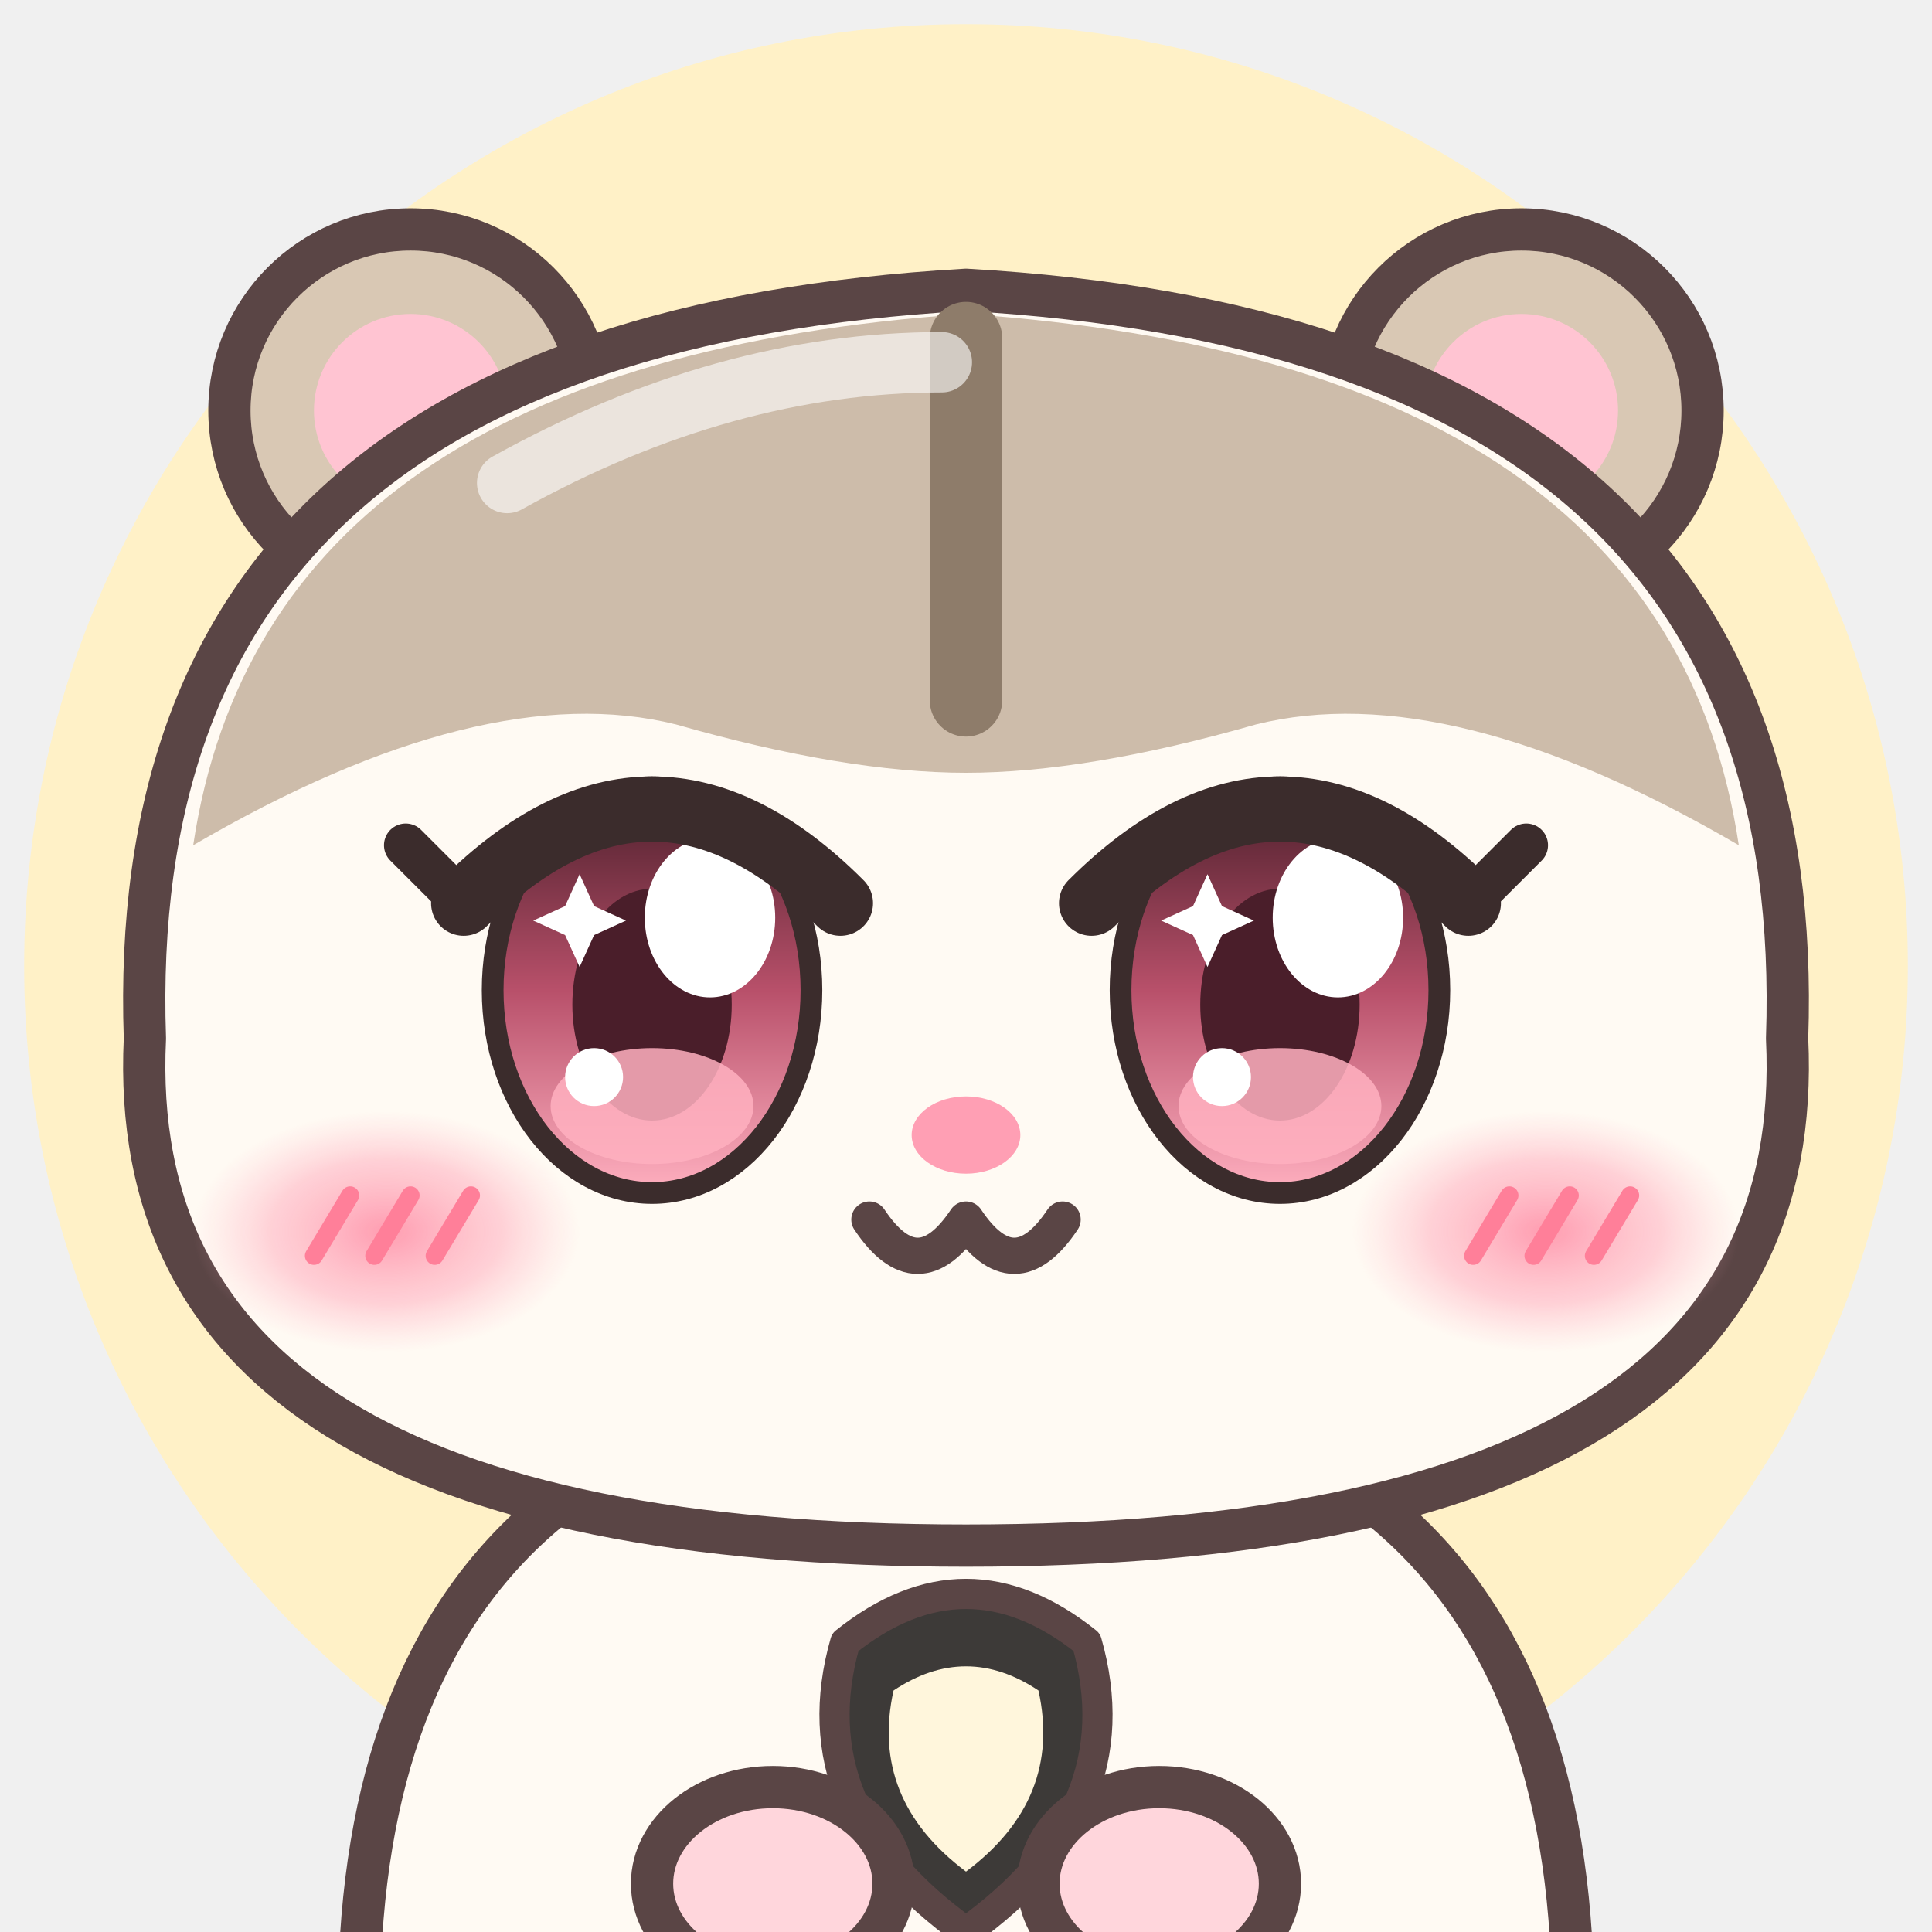
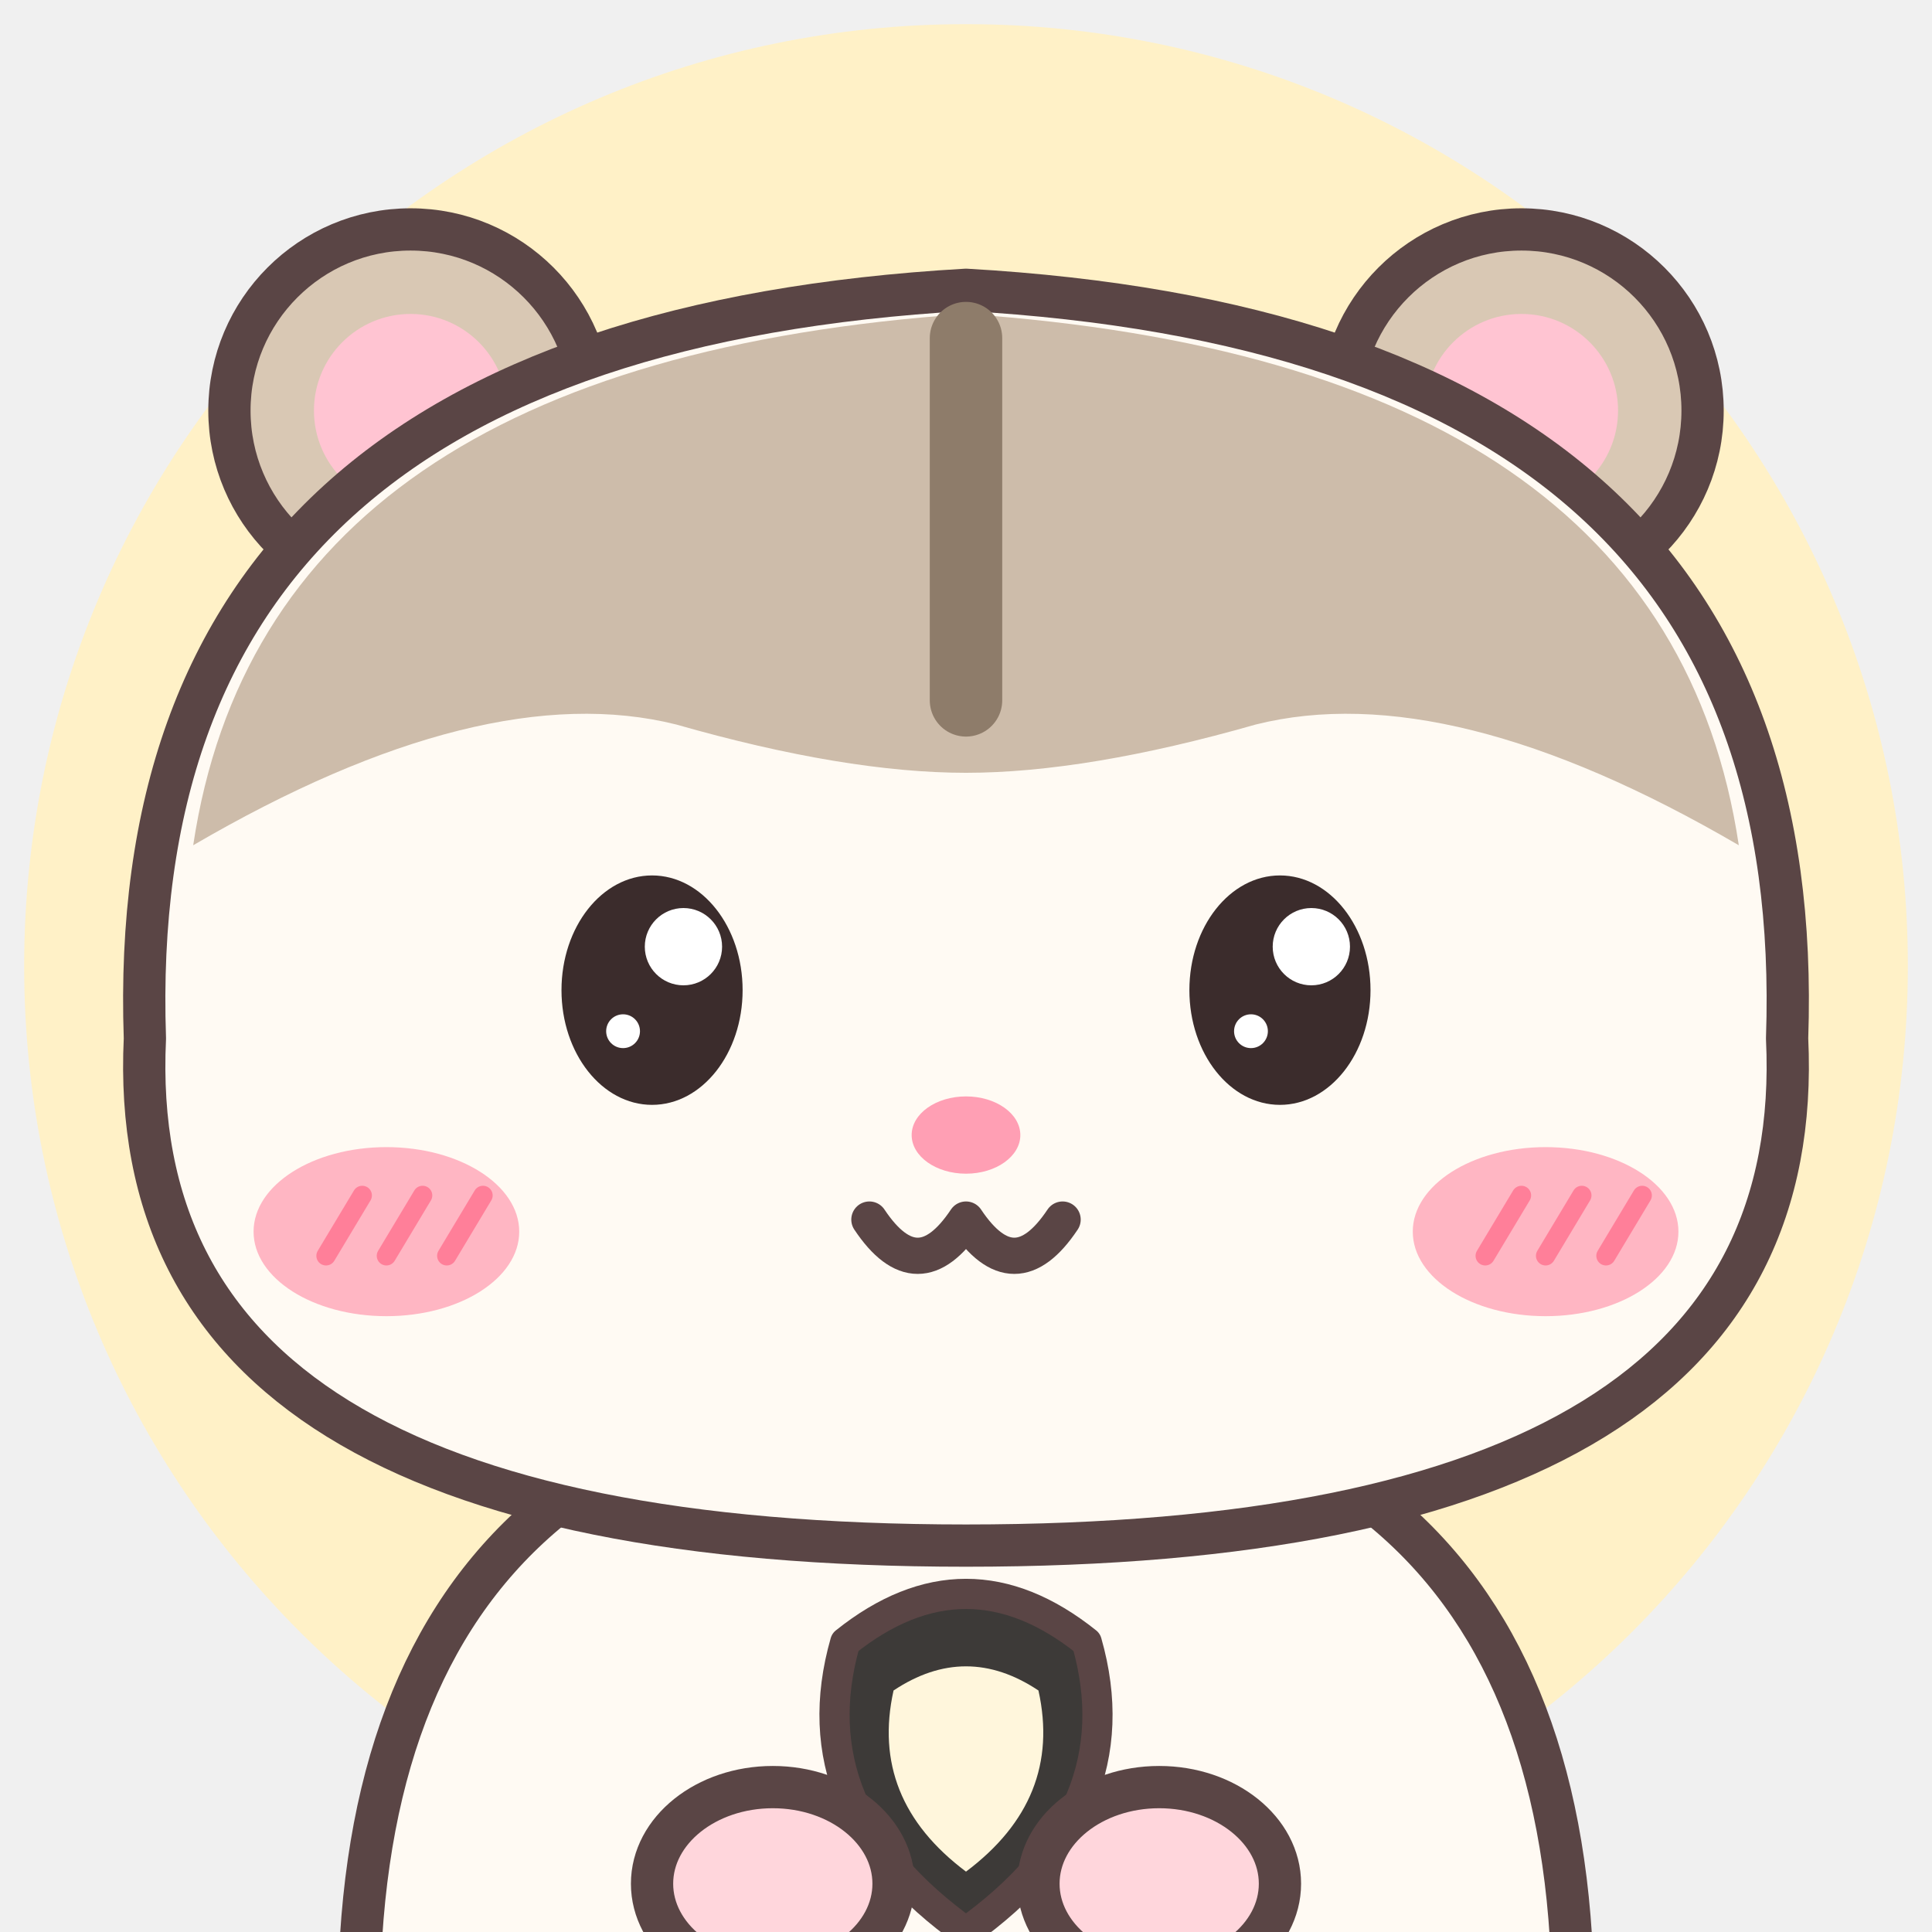
<svg xmlns="http://www.w3.org/2000/svg" viewBox="20 30 160 160" role="img" aria-label="ジャンガリアンハムスター">
  <circle cx="100" cy="110" r="78" fill="#fff1c7" />
-   <defs>
-     <linearGradient id="hamster-iris" x1="0" y1="0" x2="0" y2="1">
-       <stop offset="0" stop-color="#4a1e2a" />
-       <stop offset="0.5" stop-color="#b8506a" />
-       <stop offset="1" stop-color="#ffb0c0" />
-     </linearGradient>
-     <radialGradient id="hamster-blush">
-       <stop offset="0" stop-color="#ff7d9a" stop-opacity="0.75" />
-       <stop offset="0.6" stop-color="#ff9fb4" stop-opacity="0.45" />
-       <stop offset="1" stop-color="#ffb3c4" stop-opacity="0" />
-     </radialGradient>
-   </defs>
  <path d="M50 204 Q46 146 100 144 Q154 146 150 204 Z" fill="#fffaf3" stroke="#5a4545" stroke-width="3.5" stroke-linejoin="round" stroke-linecap="round" />
  <g transform="translate(0 16)">
    <path d="M90 150 q10 -8 20 0 q4 14 -10 24 q-14 -10 -10 -24z" fill="#3d3a38" stroke="#5a4545" stroke-width="2.5" stroke-linejoin="round" stroke-linecap="round" />
    <path d="M94 154 q6 -4 12 0 q2 9 -6 15 q-8 -6 -6 -15z" fill="#fff6dc" />
  </g>
  <ellipse cx="84" cy="186" rx="10" ry="8" fill="#ffd6dc" stroke="#5a4545" stroke-width="3.5" stroke-linejoin="round" stroke-linecap="round" />
  <ellipse cx="116" cy="186" rx="10" ry="8" fill="#ffd6dc" stroke="#5a4545" stroke-width="3.5" stroke-linejoin="round" stroke-linecap="round" />
-   <ellipse cx="100" cy="152" rx="40" ry="7" fill="#3b2c2c" opacity="0.13" />
  <circle cx="54" cy="64" r="15" fill="#d9c8b4" stroke="#5a4545" stroke-width="3.5" stroke-linejoin="round" stroke-linecap="round" />
  <circle cx="146" cy="64" r="15" fill="#d9c8b4" stroke="#5a4545" stroke-width="3.5" stroke-linejoin="round" stroke-linecap="round" />
  <circle cx="54" cy="64" r="8" fill="#ffc4d2" />
  <circle cx="146" cy="64" r="8" fill="#ffc4d2" />
  <path d="M32 116 Q30 58 100 54 Q170 58 168 116 Q170 158 100 158 Q30 158 32 116 Z" fill="#fffaf3" stroke="#5a4545" stroke-width="3.5" stroke-linejoin="round" stroke-linecap="round" />
  <path d="M36 100 Q42 60 100 56 Q158 60 164 100 Q140 86 124 90 Q110 94 100 94 Q90 94 76 90 Q60 86 36 100 Z" fill="#cdbcaa" />
  <path d="M100 58 V88" stroke="#8e7c6a" stroke-width="6" stroke-linecap="round" />
  <ellipse cx="100" cy="124" rx="4.5" ry="3.2" fill="#ff9fb4" />
-   <path d="M62 70 Q80 60 98 60" fill="none" stroke="#fff" stroke-opacity="0.6" stroke-width="5" stroke-linecap="round" />
-   <ellipse cx="52" cy="132" rx="16" ry="10" fill="url(#hamster-blush)" />
-   <path d="M46 134 l3 -5 M51 134 l3 -5 M56 134 l3 -5" stroke="#ff7f99" stroke-width="1.5" stroke-linecap="round" />
-   <ellipse cx="148" cy="132" rx="16" ry="10" fill="url(#hamster-blush)" />
-   <path d="M142 134 l3 -5 M147 134 l3 -5 M152 134 l3 -5" stroke="#ff7f99" stroke-width="1.5" stroke-linecap="round" />
-   <g transform="translate(74 112) scale(1.2) translate(-74 -112)">
-     <ellipse cx="74" cy="112" rx="11" ry="14" fill="url(#hamster-iris)" stroke="#3b2c2c" stroke-width="1.5" />
-     <ellipse cx="74" cy="113" rx="5.5" ry="8" fill="#4a1e2a" />
-     <ellipse cx="74" cy="120" rx="7" ry="4" fill="#ffb0c0" opacity="0.85" />
-     <ellipse cx="78" cy="107" rx="4.5" ry="5.5" fill="#fff" />
-     <circle cx="70" cy="118" r="2" fill="#fff" />
-     <path d="M69 104 l1 2.2 2.2 1 -2.2 1 -1 2.2 -1 -2.2 -2.2 -1 2.2 -1z" fill="#fff" />
-     <path d="M61 106 Q74 93 87 106" fill="none" stroke="#3b2c2c" stroke-width="4.5" stroke-linecap="round" stroke-linejoin="round" />
-     <path d="M61 106 l-4 -4" fill="none" stroke="#3b2c2c" stroke-width="3" stroke-linecap="round" stroke-linejoin="round" />
-   </g>
-   <g transform="translate(126 112) scale(1.2) translate(-126 -112)">
-     <ellipse cx="126" cy="112" rx="11" ry="14" fill="url(#hamster-iris)" stroke="#3b2c2c" stroke-width="1.5" />
-     <ellipse cx="126" cy="113" rx="5.5" ry="8" fill="#4a1e2a" />
-     <ellipse cx="126" cy="120" rx="7" ry="4" fill="#ffb0c0" opacity="0.85" />
-     <ellipse cx="130" cy="107" rx="4.5" ry="5.5" fill="#fff" />
-     <circle cx="122" cy="118" r="2" fill="#fff" />
-     <path d="M121 104 l1 2.2 2.2 1 -2.2 1 -1 2.2 -1 -2.2 -2.2 -1 2.2 -1z" fill="#fff" />
-     <path d="M113 106 Q126 93 139 106" fill="none" stroke="#3b2c2c" stroke-width="4.5" stroke-linecap="round" stroke-linejoin="round" />
-     <path d="M139 106 l4 -4" fill="none" stroke="#3b2c2c" stroke-width="3" stroke-linecap="round" stroke-linejoin="round" />
-   </g>
+   <ellipse cx="52" cy="132" rx="11" ry="7" fill="#ffaabb" opacity="0.85" />
+   <path d="M47 134 l3 -5 M52 134 l3 -5 M57 134 l3 -5" stroke="#ff7f99" stroke-width="1.6" stroke-linecap="round" />
+   <ellipse cx="148" cy="132" rx="11" ry="7" fill="#ffaabb" opacity="0.85" />
+   <path d="M143 134 l3 -5 M148 134 l3 -5 M153 134 l3 -5" stroke="#ff7f99" stroke-width="1.6" stroke-linecap="round" />
+   <ellipse cx="74" cy="112" rx="7.5" ry="9.5" fill="#3b2c2c" />
+   <circle cx="76.6" cy="108.4" r="3.2" fill="#fff" />
+   <circle cx="71.6" cy="115.4" r="1.4" fill="#fff" />
+   <ellipse cx="126" cy="112" rx="7.5" ry="9.5" fill="#3b2c2c" />
+   <circle cx="128.6" cy="108.4" r="3.2" fill="#fff" />
+   <circle cx="123.6" cy="115.4" r="1.4" fill="#fff" />
  <path d="M92 131 Q96 137 100 131 Q104 137 108 131" fill="none" stroke="#5a4545" stroke-width="3" stroke-linecap="round" stroke-linejoin="round" />
</svg>
